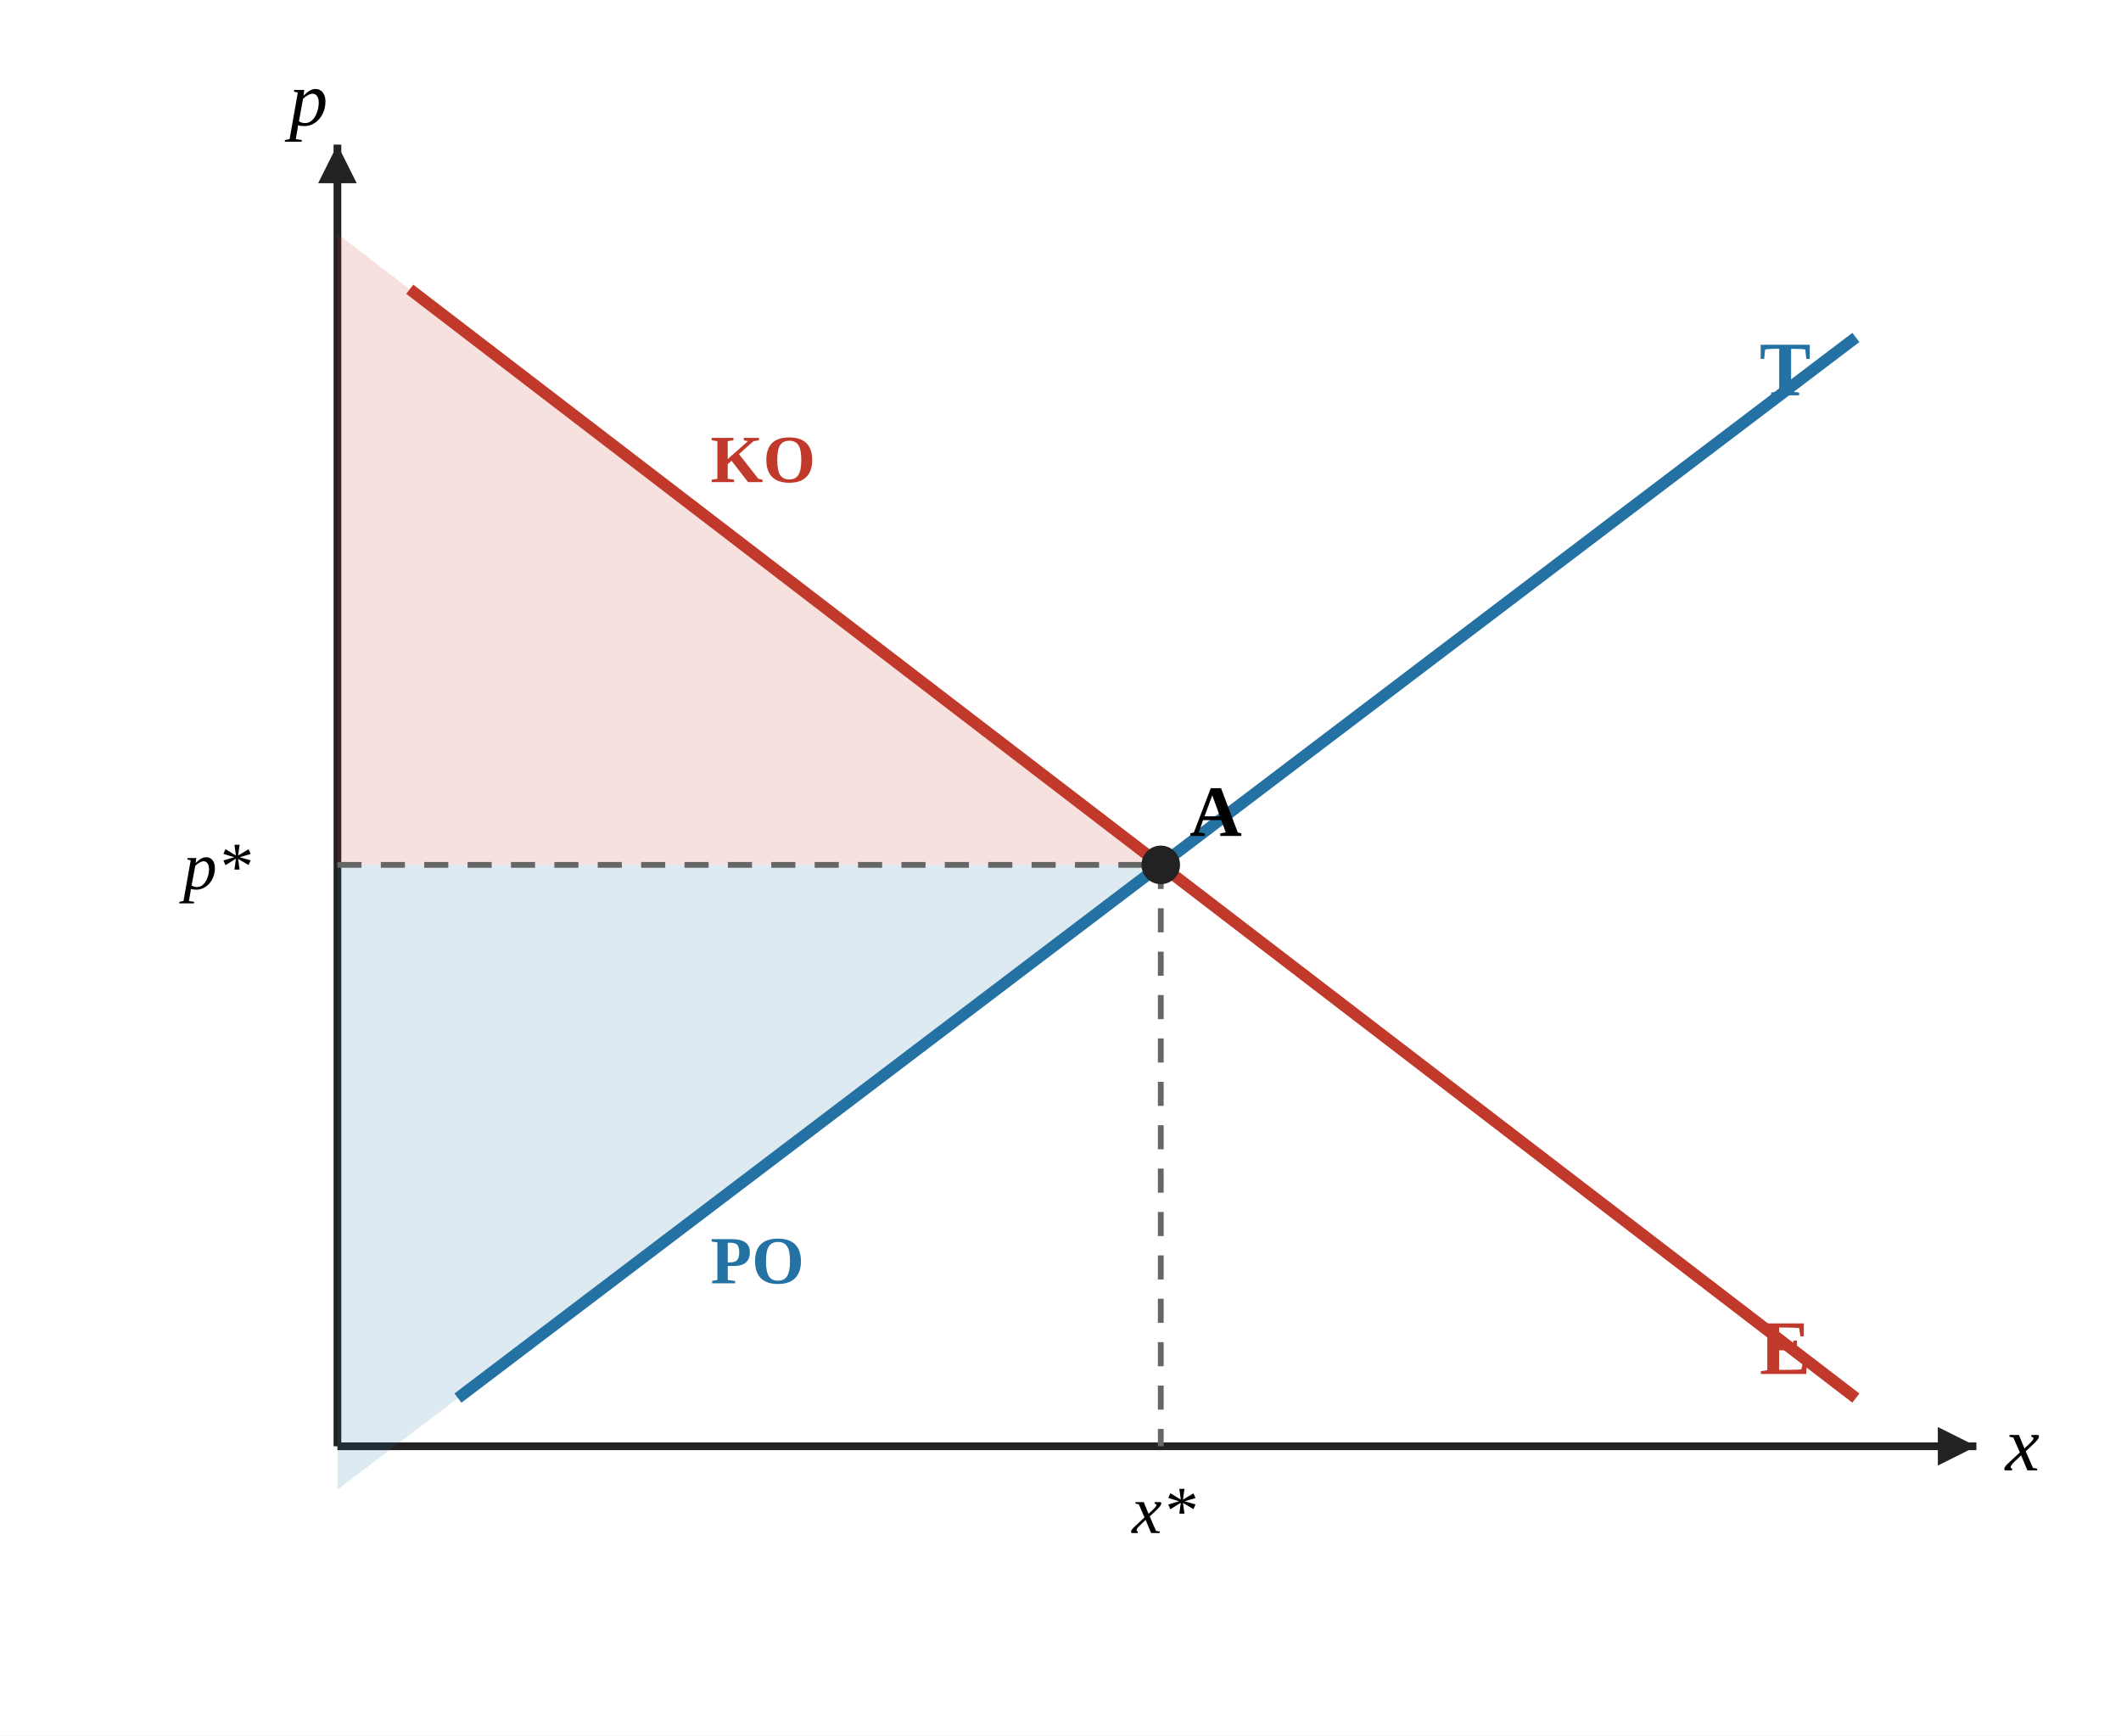
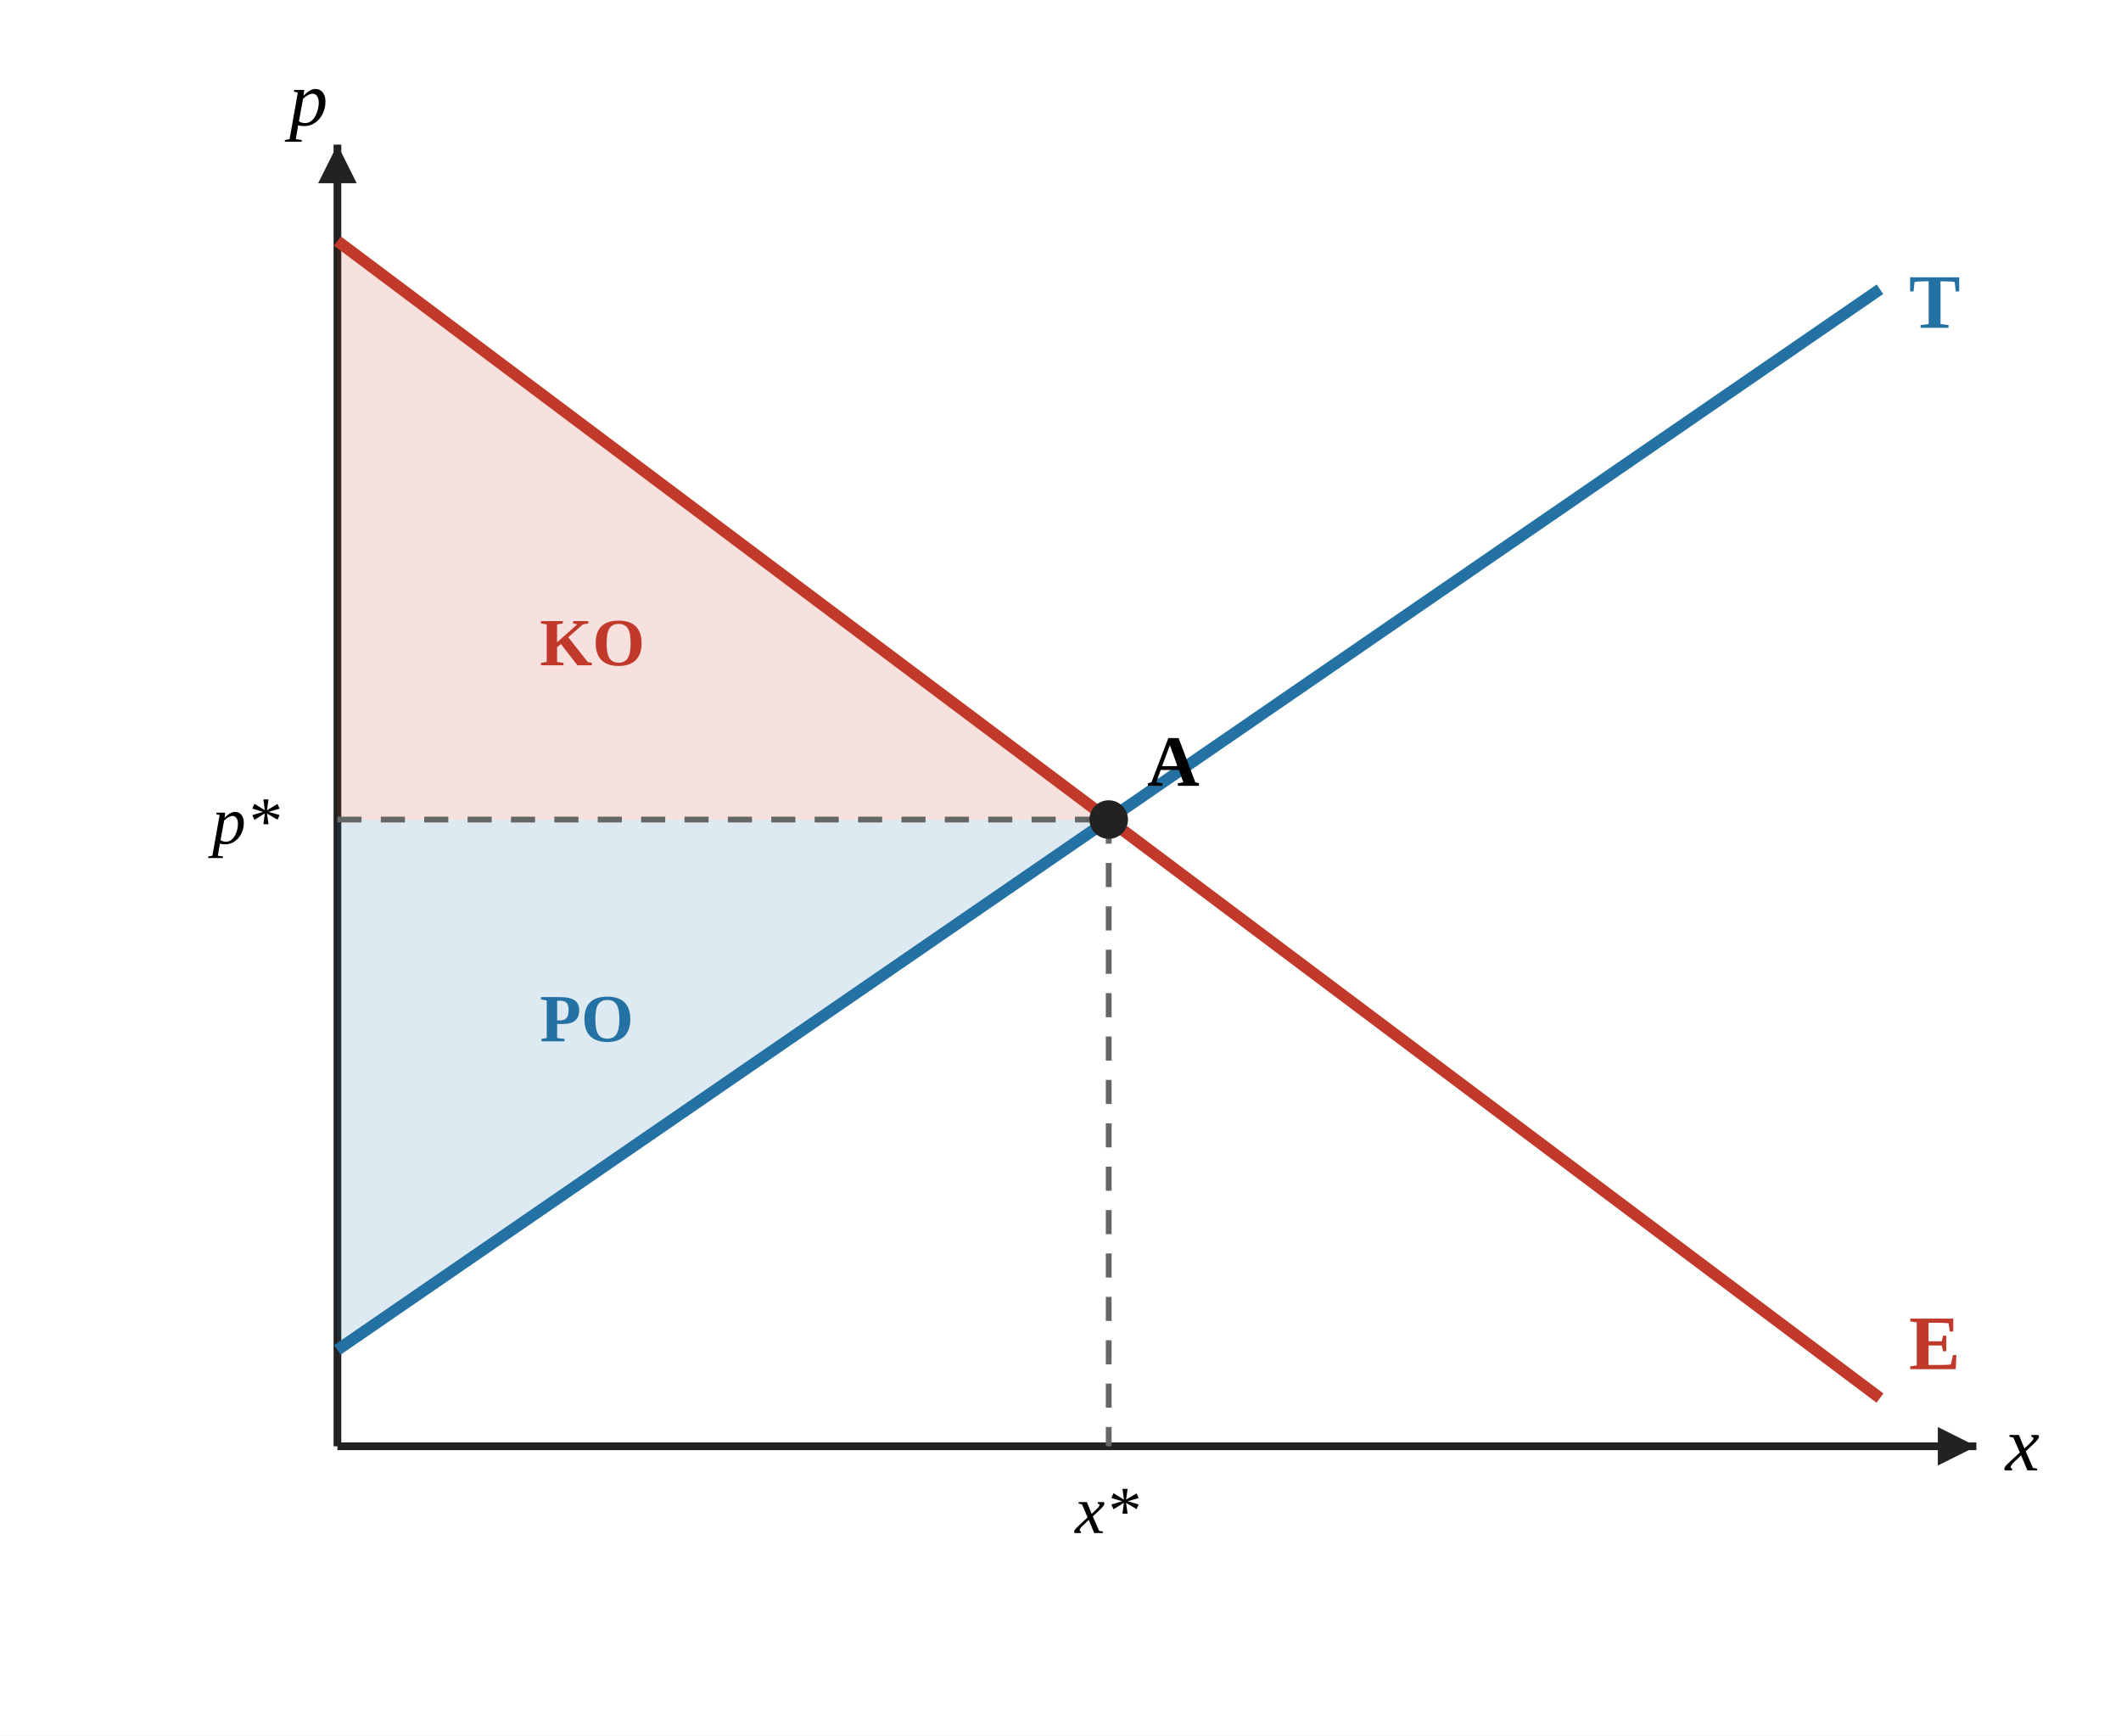
- <svg xmlns="http://www.w3.org/2000/svg" viewBox="0 0 440 360" font-family="Georgia, 'Times New Roman', serif" role="img" aria-label="Velferdsgeometrien: konsumentoverskudd KO over likevektsprisen og under E-kurven, produsentoverskudd PO under likevektsprisen og over T-kurven, med sum SO.">
+ <svg xmlns="http://www.w3.org/2000/svg" viewBox="0 0 440 360" font-family="Georgia, 'Times New Roman', serif" role="img" aria-label="Diagram med pris p på den loddrette aksen og mengde x på den vannrette. En fallende etterspørselskurve og en stigende tilbudskurve krysser i likevektspunktet A ved likevektspris p-stjerne og likevektsmengde x-stjerne. Trekanten over p-stjerne og under etterspørselskurven er skravert rødt og merket KO. Trekanten under p-stjerne og over tilbudskurven er skravert blått og merket PO.">
  <rect width="440" height="360" fill="#ffffff" />
  <line x1="70" y1="300" x2="410" y2="300" stroke="#222" stroke-width="1.6" />
  <line x1="70" y1="300" x2="70" y2="30" stroke="#222" stroke-width="1.6" />
  <polygon points="410,300 402,296 402,304" fill="#222" />
  <polygon points="70,30 66,38 74,38" fill="#222" />
-   <text x="416" y="305" font-size="16" font-style="italic">x</text>
-   <text x="60" y="26" font-size="16" font-style="italic">p</text>
-   <polygon points="70.0,179.4 70.0,48.5 240.8,179.4" fill="#c0392b" opacity="0.15" />
-   <polygon points="70.0,179.4 70.0,309.0 240.8,179.4" fill="#2471a3" opacity="0.15" />
-   <line x1="85.0" y1="60.0" x2="385.0" y2="290.0" stroke="#c0392b" stroke-width="2.4" />
-   <line x1="95.0" y1="290.0" x2="385.0" y2="70.0" stroke="#2471a3" stroke-width="2.4" />
-   <text x="365.0" y="285.0" font-size="16" fill="#c0392b" font-weight="bold">E</text>
-   <text x="365.0" y="82.0" font-size="16" fill="#2471a3" font-weight="bold">T</text>
-   <line x1="70.0" y1="179.4" x2="240.8" y2="179.4" stroke="#666" stroke-width="1.2" stroke-dasharray="5 4" />
-   <line x1="240.8" y1="179.4" x2="240.8" y2="300.0" stroke="#666" stroke-width="1.2" stroke-dasharray="5 4" />
-   <circle cx="240.8" cy="179.4" r="4" fill="#222" />
-   <text x="246.8" y="173.4" font-size="15" font-weight="bold">A</text>
-   <text x="38.0" y="184.4" font-size="14" fill="#000" font-style="italic">p*</text>
-   <text x="234.8" y="318.0" font-size="14" fill="#000" font-style="italic">x*</text>
-   <text x="147.4" y="100.0" font-size="14" fill="#c0392b" font-weight="bold">KO</text>
-   <text x="147.4" y="266.2" font-size="14" fill="#2471a3" font-weight="bold">PO</text>
+   <text x="416" y="305" font-size="16" font-style="italic" fill="#000">x</text>
+   <text x="60" y="26" font-size="16" font-style="italic" fill="#000">p</text>
+   <polygon points="70,170 70,50 230,170" fill="#c0392b" opacity="0.15" />
+   <polygon points="70,170 70,280 230,170" fill="#2471a3" opacity="0.15" />
+   <line x1="70" y1="50" x2="390" y2="290" stroke="#c0392b" stroke-width="2.4" />
+   <line x1="70" y1="280" x2="390" y2="60" stroke="#2471a3" stroke-width="2.4" />
+   <text x="396" y="284" font-size="16" font-weight="bold" fill="#c0392b">E</text>
+   <text x="396" y="68" font-size="16" font-weight="bold" fill="#2471a3">T</text>
+   <line x1="70" y1="170" x2="230" y2="170" stroke="#666" stroke-width="1.2" stroke-dasharray="5 4" />
+   <line x1="230" y1="170" x2="230" y2="300" stroke="#666" stroke-width="1.2" stroke-dasharray="5 4" />
+   <circle cx="230" cy="170" r="4" fill="#222" />
+   <text x="238" y="163" font-size="15" font-weight="bold" fill="#000">A</text>
+   <text x="44" y="175" font-size="14" font-style="italic" fill="#000">p*</text>
+   <text x="223" y="318" font-size="14" font-style="italic" fill="#000">x*</text>
+   <text x="112" y="138" font-size="14" font-weight="bold" fill="#c0392b">KO</text>
+   <text x="112" y="216" font-size="14" font-weight="bold" fill="#2471a3">PO</text>
</svg>
